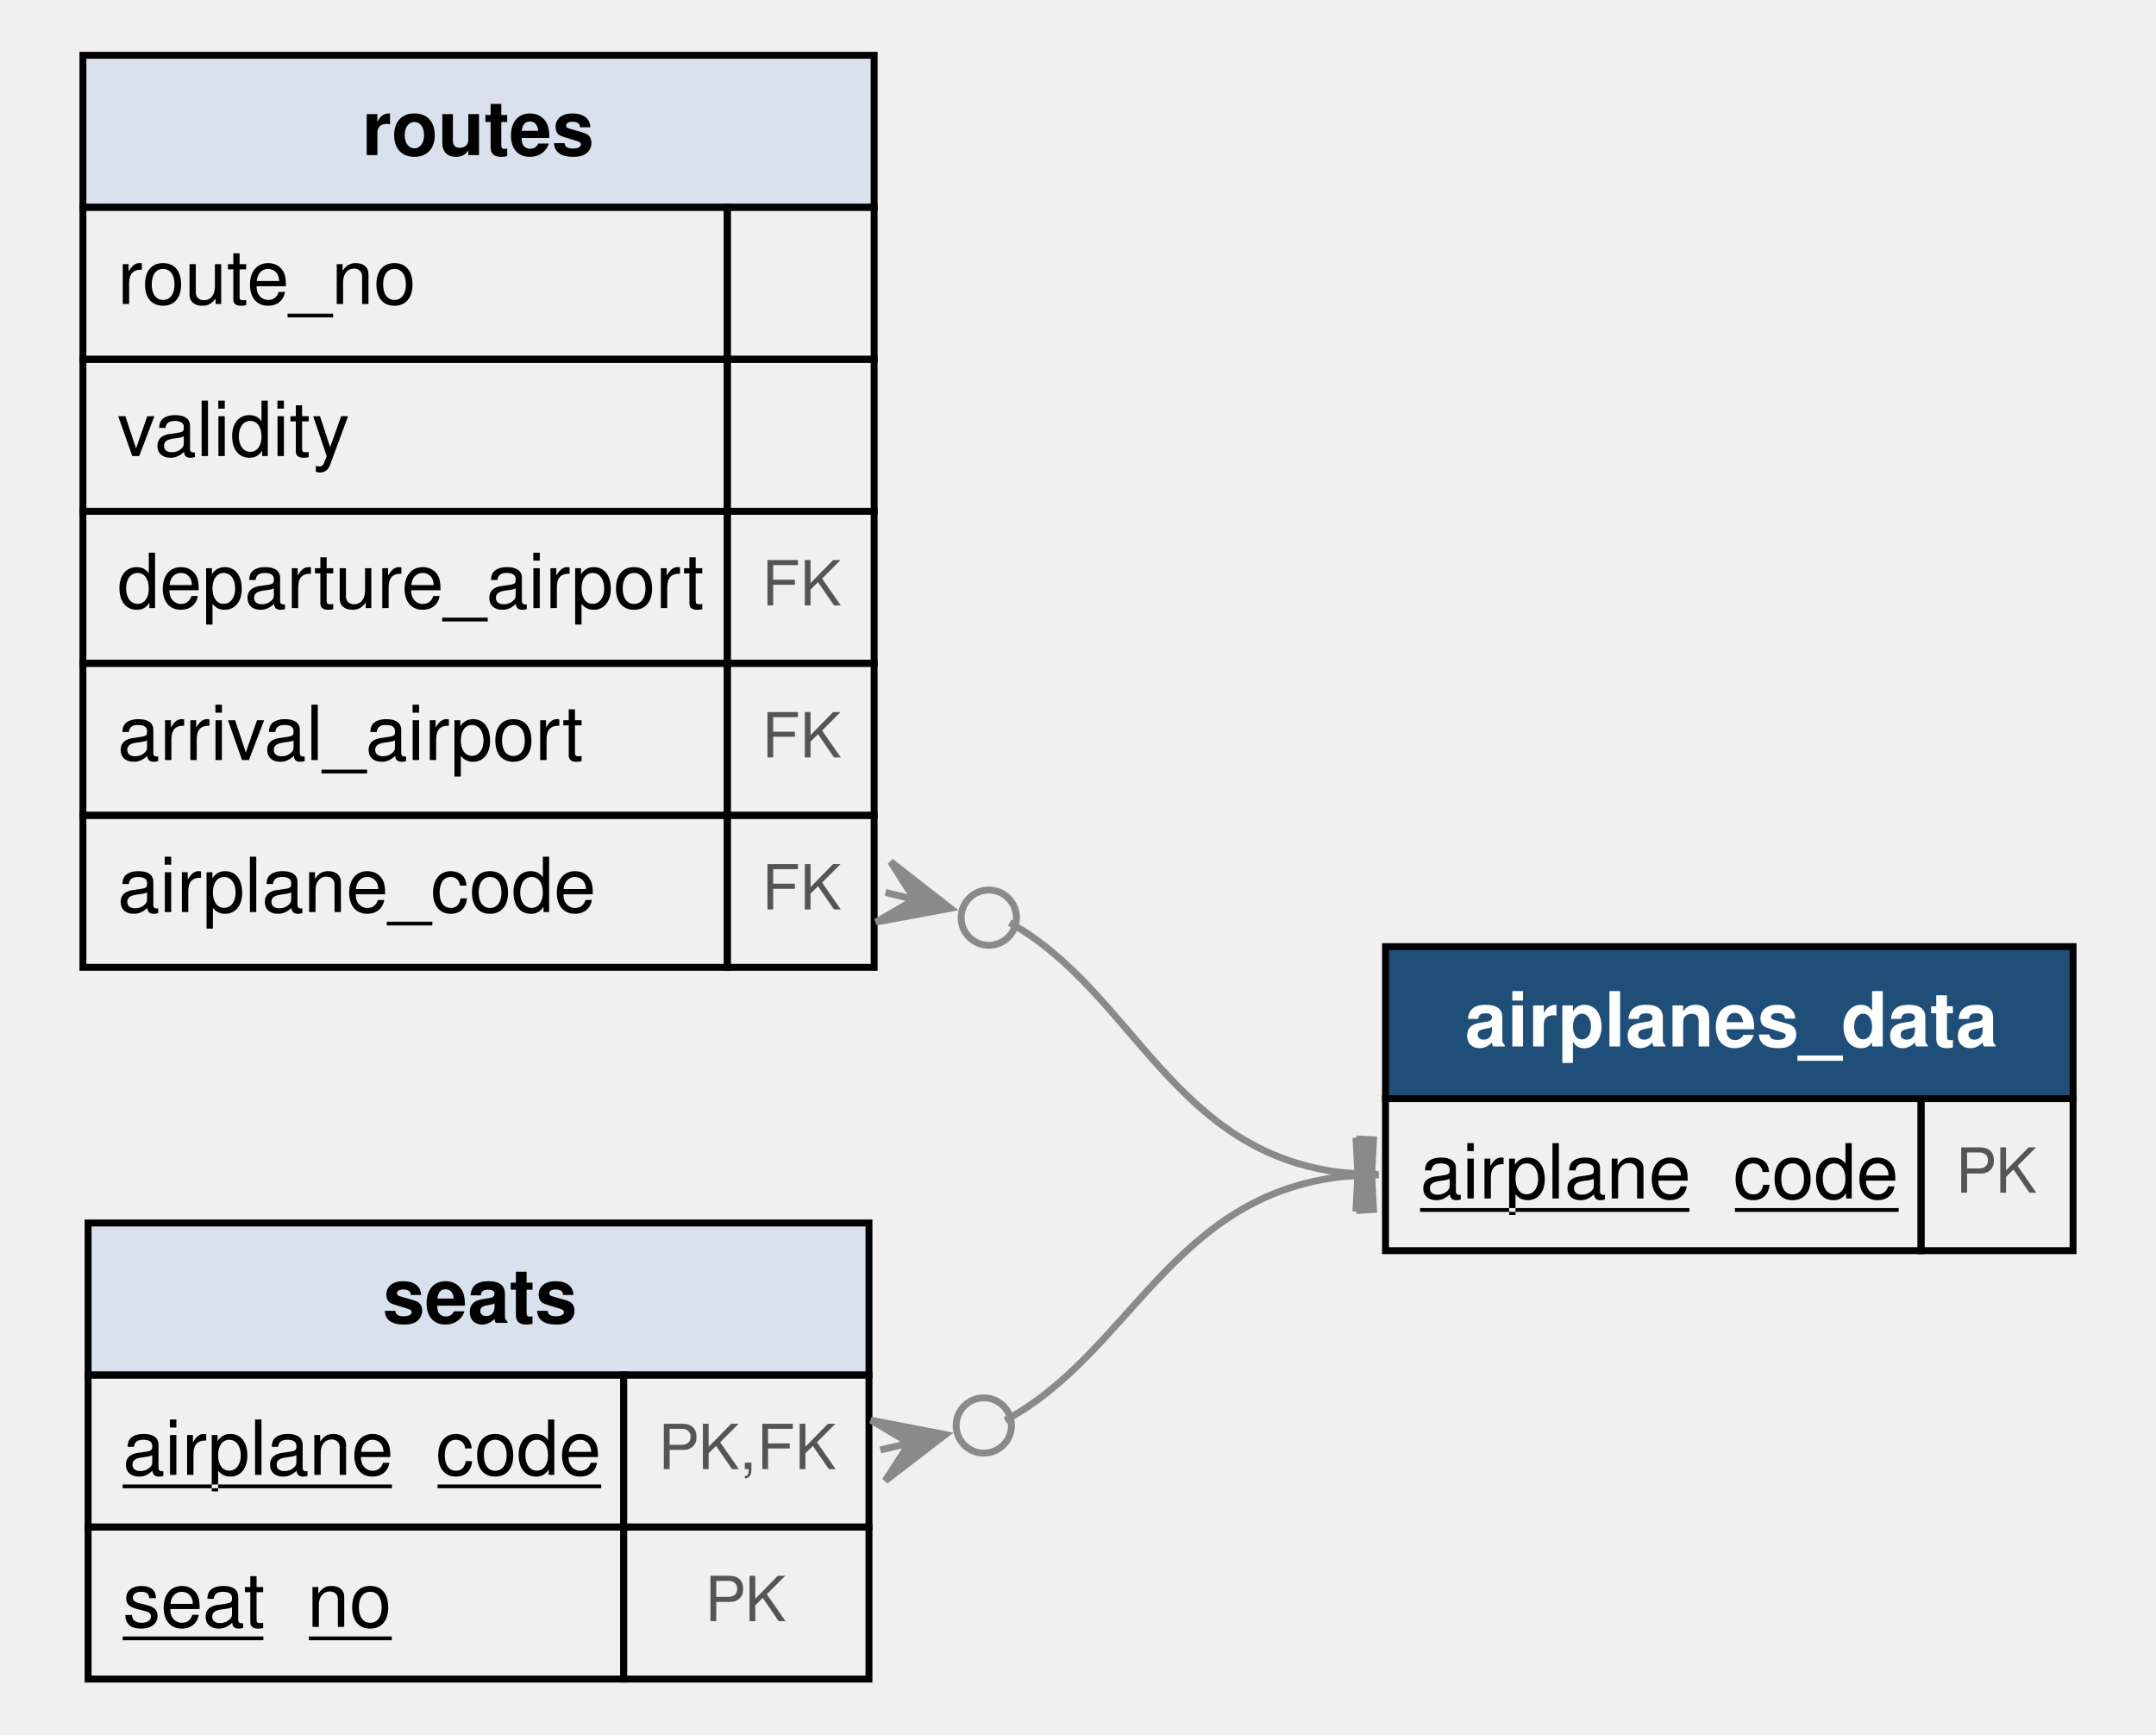
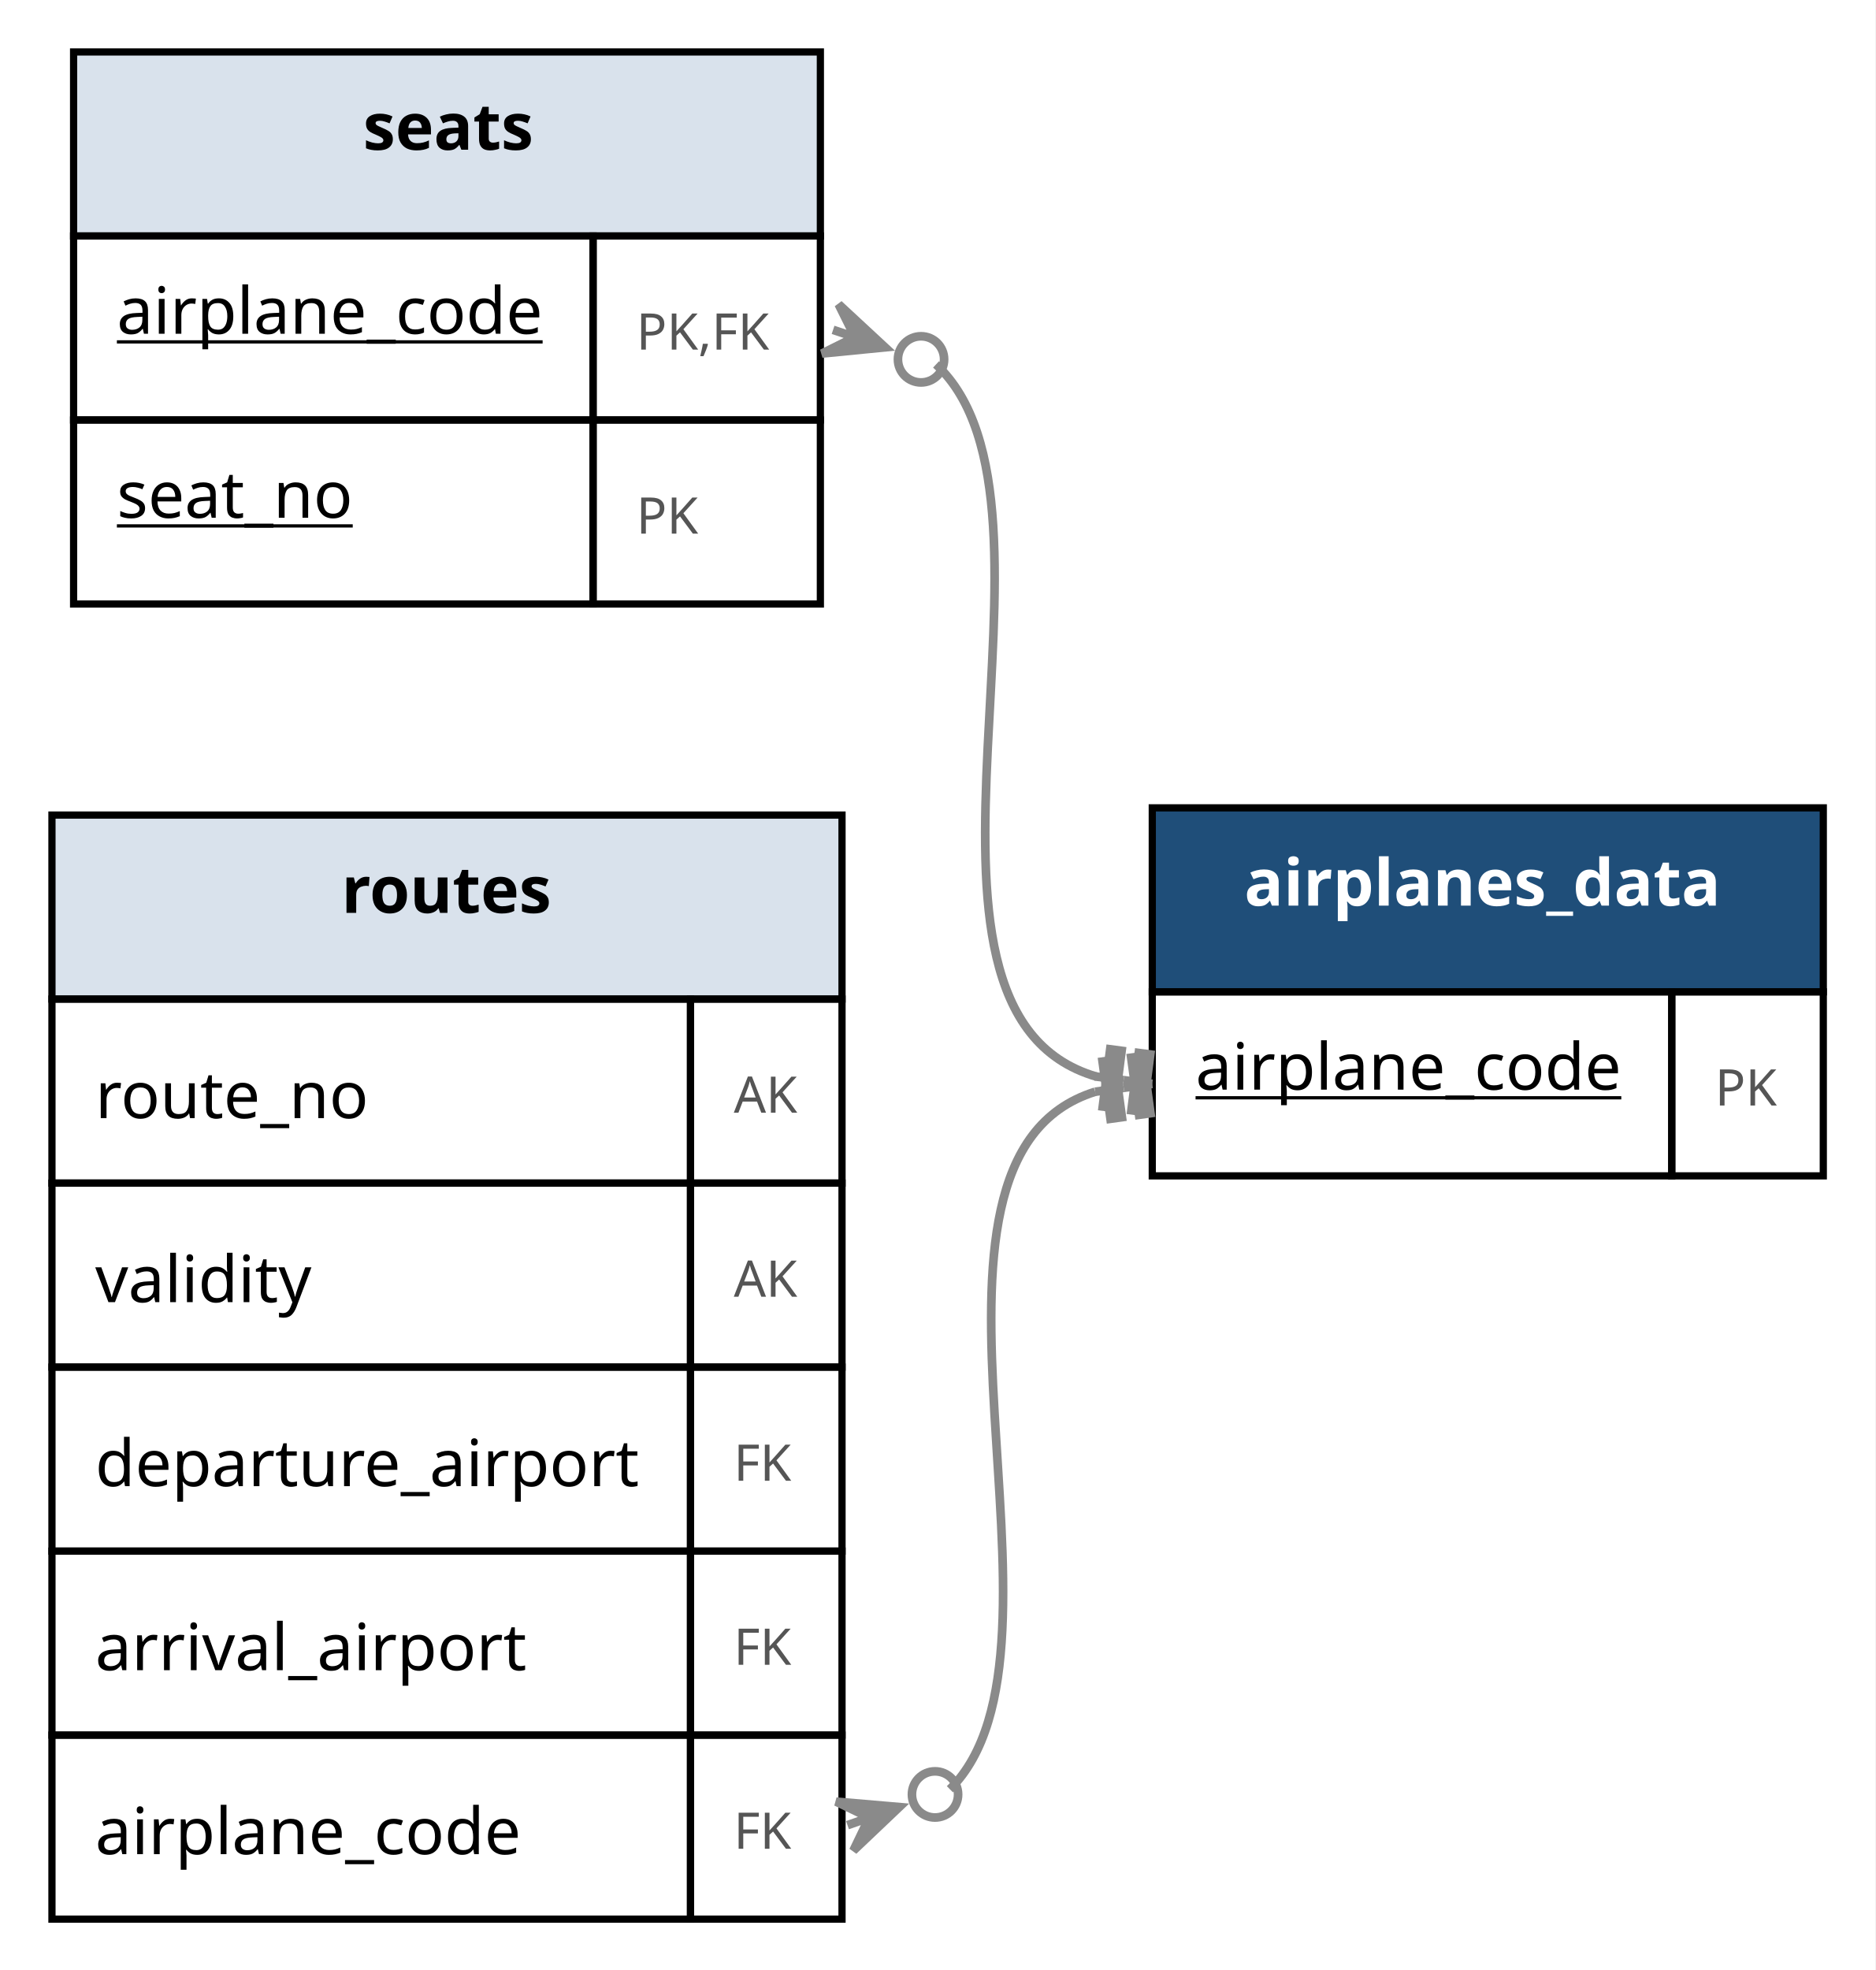
- <svg xmlns="http://www.w3.org/2000/svg" width="312pt" height="251pt" viewBox="0.00 0.00 312.00 251.00">
-   <g id="graph0" class="graph" transform="scale(1 1) rotate(0) translate(4 247)">
+ <svg xmlns="http://www.w3.org/2000/svg" width="260pt" height="273pt" viewBox="0.00 0.00 260.00 273.00">
+   <g id="graph0" class="graph" transform="scale(1 1) rotate(0) translate(7.2 265.95)">
+     <polygon fill="white" stroke="none" points="-7.2,7.2 -7.2,-265.95 252.7,-265.95 252.7,7.2 -7.2,7.2" />
    <g id="node1" class="node">
-       <polygon fill="#1f4e79" stroke="none" points="196.5,-88 196.5,-110 296,-110 296,-88 196.5,-88" />
-       <polygon fill="none" stroke="black" points="196.5,-88 196.5,-110 296,-110 296,-88 196.5,-88" />
-       <text xml:space="preserve" text-anchor="start" x="208" y="-95.55" font-family="Helvetica,sans-Serif" font-weight="bold" font-size="11.00" fill="white">airplanes_data</text>
-       <polygon fill="none" stroke="black" points="196.5,-66 196.5,-88 274,-88 274,-66 196.5,-66" />
-       <text xml:space="preserve" text-anchor="start" x="201.5" y="-73.55" font-family="Helvetica,sans-Serif" text-decoration="underline" font-size="11.00">airplane_code</text>
-       <polygon fill="none" stroke="black" points="274,-66 274,-88 296,-88 296,-66 274,-66" />
-       <text xml:space="preserve" text-anchor="start" x="279" y="-74.38" font-family="Helvetica,sans-Serif" font-size="9.00" fill="#555555">PK</text>
+       <polygon fill="#1f4e79" stroke="none" points="152.5,-128.5 152.5,-154 245.5,-154 245.5,-128.5 152.5,-128.5" />
+       <polygon fill="none" stroke="#000000" points="152.5,-128.5 152.5,-154 245.5,-154 245.5,-128.5 152.5,-128.5" />
+       <text xml:space="preserve" text-anchor="start" x="165.25" y="-140.45" font-family="Noto Sans KR" font-weight="bold" font-size="9.00" fill="#ffffff">airplanes_data</text>
+       <polygon fill="none" stroke="#000000" points="152.5,-103 152.5,-128.5 224.5,-128.5 224.5,-103 152.5,-103" />
+       <text xml:space="preserve" text-anchor="start" x="158.5" y="-114.95" font-family="Noto Sans KR" text-decoration="underline" font-size="9.00">airplane_code</text>
+       <polygon fill="none" stroke="#000000" points="224.5,-103 224.5,-128.5 245.5,-128.5 245.5,-103 224.5,-103" />
+       <text xml:space="preserve" text-anchor="start" x="230.5" y="-112.75" font-family="Noto Sans KR" font-size="7.00" fill="#555555">PK</text>
    </g>
    <g id="node2" class="node">
-       <polygon fill="#d9e2ec" stroke="none" points="8,-217 8,-239 122.5,-239 122.5,-217 8,-217" />
-       <polygon fill="none" stroke="black" points="8,-217 8,-239 122.5,-239 122.5,-217 8,-217" />
-       <text xml:space="preserve" text-anchor="start" x="48.38" y="-224.55" font-family="Helvetica,sans-Serif" font-weight="bold" font-size="11.00">routes</text>
-       <polygon fill="none" stroke="black" points="8,-195 8,-217 101.25,-217 101.25,-195 8,-195" />
-       <text xml:space="preserve" text-anchor="start" x="13" y="-203" font-family="Helvetica,sans-Serif" font-size="11.00">route_no</text>
-       <polygon fill="none" stroke="black" points="101.25,-195 101.25,-217 122.5,-217 122.5,-195 101.25,-195" />
-       <polygon fill="none" stroke="black" points="8,-173 8,-195 101.25,-195 101.25,-173 8,-173" />
-       <text xml:space="preserve" text-anchor="start" x="13" y="-181" font-family="Helvetica,sans-Serif" font-size="11.00">validity</text>
-       <polygon fill="none" stroke="black" points="101.25,-173 101.25,-195 122.5,-195 122.5,-173 101.25,-173" />
-       <polygon fill="none" stroke="black" points="8,-151 8,-173 101.25,-173 101.25,-151 8,-151" />
-       <text xml:space="preserve" text-anchor="start" x="13" y="-159" font-family="Helvetica,sans-Serif" font-size="11.00">departure_airport</text>
-       <polygon fill="none" stroke="black" points="101.25,-151 101.25,-173 122.5,-173 122.5,-151 101.25,-151" />
-       <text xml:space="preserve" text-anchor="start" x="106.25" y="-159.38" font-family="Helvetica,sans-Serif" font-size="9.00" fill="#555555">FK</text>
-       <polygon fill="none" stroke="black" points="8,-129 8,-151 101.25,-151 101.25,-129 8,-129" />
-       <text xml:space="preserve" text-anchor="start" x="13" y="-137" font-family="Helvetica,sans-Serif" font-size="11.00">arrival_airport</text>
-       <polygon fill="none" stroke="black" points="101.25,-129 101.25,-151 122.5,-151 122.5,-129 101.25,-129" />
-       <text xml:space="preserve" text-anchor="start" x="106.25" y="-137.38" font-family="Helvetica,sans-Serif" font-size="9.00" fill="#555555">FK</text>
-       <polygon fill="none" stroke="black" points="8,-107 8,-129 101.25,-129 101.25,-107 8,-107" />
-       <text xml:space="preserve" text-anchor="start" x="13" y="-115" font-family="Helvetica,sans-Serif" font-size="11.00">airplane_code</text>
-       <polygon fill="none" stroke="black" points="101.25,-107 101.25,-129 122.5,-129 122.5,-107 101.25,-107" />
-       <text xml:space="preserve" text-anchor="start" x="106.25" y="-115.38" font-family="Helvetica,sans-Serif" font-size="9.00" fill="#555555">FK</text>
+       <polygon fill="#d9e2ec" stroke="none" points="3,-233.25 3,-258.75 106.5,-258.75 106.5,-233.25 3,-233.25" />
+       <polygon fill="none" stroke="#000000" points="3,-233.25 3,-258.75 106.5,-258.75 106.5,-233.25 3,-233.25" />
+       <text xml:space="preserve" text-anchor="start" x="43.12" y="-245.2" font-family="Noto Sans KR" font-weight="bold" font-size="9.00" fill="#000000">seats</text>
+       <polygon fill="none" stroke="#000000" points="3,-207.75 3,-233.25 75,-233.25 75,-207.75 3,-207.75" />
+       <text xml:space="preserve" text-anchor="start" x="9" y="-219.7" font-family="Noto Sans KR" text-decoration="underline" font-size="9.00">airplane_code</text>
+       <polygon fill="none" stroke="#000000" points="75,-207.75 75,-233.25 106.5,-233.25 106.5,-207.75 75,-207.75" />
+       <text xml:space="preserve" text-anchor="start" x="81" y="-217.5" font-family="Noto Sans KR" font-size="7.00" fill="#555555">PK,FK</text>
+       <polygon fill="none" stroke="#000000" points="3,-182.25 3,-207.75 75,-207.75 75,-182.25 3,-182.25" />
+       <text xml:space="preserve" text-anchor="start" x="9" y="-194.2" font-family="Noto Sans KR" text-decoration="underline" font-size="9.00">seat_no</text>
+       <polygon fill="none" stroke="#000000" points="75,-182.25 75,-207.75 106.5,-207.75 106.5,-182.25 75,-182.25" />
+       <text xml:space="preserve" text-anchor="start" x="81" y="-192" font-family="Noto Sans KR" font-size="7.00" fill="#555555">PK</text>
    </g>
    <g id="edge1" class="edge">
-       <path fill="none" stroke="#8a8a8a" d="M142.11,-113.46C160.17,-103.41 165.66,-79.97 190.61,-77.26" />
-       <polygon fill="#8a8a8a" stroke="#8a8a8a" points="133.54,-115.55 122.76,-113.55 128.36,-116.81 124.15,-117.84 124.15,-117.84 124.15,-117.84 128.36,-116.81 124.89,-122.29 133.54,-115.55" />
-       <ellipse fill="none" stroke="#8a8a8a" cx="139.09" cy="-114.19" rx="4" ry="4" />
-       <polygon fill="#8a8a8a" stroke="#8a8a8a" points="194.24,-72.06 194.76,-82.05 192.77,-82.15 192.24,-72.16 194.24,-72.06" />
-       <polyline fill="none" stroke="#8a8a8a" points="195.5,-77 190.51,-77.26" />
+       <path fill="none" stroke="#8a8a8a" stroke-width="1.2" d="M122.53,-215.45C143.59,-195.91 113.15,-125.96 144.77,-116.75" />
+       <polygon fill="#8a8a8a" stroke="#8a8a8a" stroke-width="1.2" points="115.46,-217.82 106.73,-216.96 111.29,-219.23 108.26,-220.24 108.26,-220.24 108.26,-220.24 111.29,-219.23 109.03,-223.78 115.46,-217.82" />
+       <ellipse fill="none" stroke="#8a8a8a" stroke-width="1.2" cx="120.45" cy="-216.15" rx="3.2" ry="3.2" />
+       <polygon fill="#8a8a8a" stroke="#8a8a8a" stroke-width="1.2" points="151.19,-111.89 152.22,-119.82 150.63,-120.03 149.61,-112.09 151.19,-111.89" />
+       <polyline fill="none" stroke="#8a8a8a" stroke-width="1.2" points="152.5,-115.75 148.53,-116.26" />
+       <polygon fill="#8a8a8a" stroke="#8a8a8a" stroke-width="1.2" points="147.23,-112.4 148.25,-120.33 146.67,-120.54 145.64,-112.61 147.23,-112.4" />
+       <polyline fill="none" stroke="#8a8a8a" stroke-width="1.2" points="148.53,-116.26 144.57,-116.78" />
    </g>
    <g id="node3" class="node">
-       <polygon fill="#d9e2ec" stroke="none" points="8.75,-48 8.75,-70 121.75,-70 121.75,-48 8.75,-48" />
-       <polygon fill="none" stroke="black" points="8.75,-48 8.75,-70 121.75,-70 121.75,-48 8.75,-48" />
-       <text xml:space="preserve" text-anchor="start" x="51.38" y="-55.55" font-family="Helvetica,sans-Serif" font-weight="bold" font-size="11.00">seats</text>
-       <polygon fill="none" stroke="black" points="8.75,-26 8.75,-48 86.25,-48 86.25,-26 8.75,-26" />
-       <text xml:space="preserve" text-anchor="start" x="13.75" y="-33.55" font-family="Helvetica,sans-Serif" text-decoration="underline" font-size="11.00">airplane_code</text>
-       <polygon fill="none" stroke="black" points="86.25,-26 86.25,-48 121.75,-48 121.75,-26 86.25,-26" />
-       <text xml:space="preserve" text-anchor="start" x="91.25" y="-34.38" font-family="Helvetica,sans-Serif" font-size="9.00" fill="#555555">PK,FK</text>
-       <polygon fill="none" stroke="black" points="8.75,-4 8.75,-26 86.25,-26 86.25,-4 8.75,-4" />
-       <text xml:space="preserve" text-anchor="start" x="13.75" y="-11.55" font-family="Helvetica,sans-Serif" text-decoration="underline" font-size="11.00">seat_no</text>
-       <polygon fill="none" stroke="black" points="86.25,-4 86.25,-26 121.75,-26 121.75,-4 86.25,-4" />
-       <text xml:space="preserve" text-anchor="start" x="98" y="-12.38" font-family="Helvetica,sans-Serif" font-size="9.00" fill="#555555">PK</text>
+       <polygon fill="#d9e2ec" stroke="none" points="0,-127.5 0,-153 109.5,-153 109.5,-127.5 0,-127.5" />
+       <polygon fill="none" stroke="#000000" points="0,-127.5 0,-153 109.5,-153 109.5,-127.5 0,-127.5" />
+       <text xml:space="preserve" text-anchor="start" x="40.12" y="-139.45" font-family="Noto Sans KR" font-weight="bold" font-size="9.00" fill="#000000">routes</text>
+       <polygon fill="none" stroke="#000000" points="0,-102 0,-127.5 88.5,-127.5 88.5,-102 0,-102" />
+       <text xml:space="preserve" text-anchor="start" x="6" y="-111" font-family="Noto Sans KR" font-size="9.00">route_no</text>
+       <polygon fill="none" stroke="#000000" points="88.5,-102 88.5,-127.5 109.5,-127.5 109.5,-102 88.5,-102" />
+       <text xml:space="preserve" text-anchor="start" x="94.5" y="-111.75" font-family="Noto Sans KR" font-size="7.00" fill="#555555">AK</text>
+       <polygon fill="none" stroke="#000000" points="0,-76.5 0,-102 88.5,-102 88.5,-76.5 0,-76.5" />
+       <text xml:space="preserve" text-anchor="start" x="6" y="-85.5" font-family="Noto Sans KR" font-size="9.00">validity</text>
+       <polygon fill="none" stroke="#000000" points="88.5,-76.5 88.5,-102 109.5,-102 109.5,-76.5 88.5,-76.5" />
+       <text xml:space="preserve" text-anchor="start" x="94.5" y="-86.25" font-family="Noto Sans KR" font-size="7.00" fill="#555555">AK</text>
+       <polygon fill="none" stroke="#000000" points="0,-51 0,-76.5 88.5,-76.5 88.5,-51 0,-51" />
+       <text xml:space="preserve" text-anchor="start" x="6" y="-60" font-family="Noto Sans KR" font-size="9.00">departure_airport</text>
+       <polygon fill="none" stroke="#000000" points="88.5,-51 88.5,-76.5 109.5,-76.5 109.5,-51 88.5,-51" />
+       <text xml:space="preserve" text-anchor="start" x="94.5" y="-60.75" font-family="Noto Sans KR" font-size="7.00" fill="#555555">FK</text>
+       <polygon fill="none" stroke="#000000" points="0,-25.5 0,-51 88.5,-51 88.5,-25.5 0,-25.5" />
+       <text xml:space="preserve" text-anchor="start" x="6" y="-34.5" font-family="Noto Sans KR" font-size="9.00">arrival_airport</text>
+       <polygon fill="none" stroke="#000000" points="88.5,-25.5 88.5,-51 109.5,-51 109.5,-25.5 88.5,-25.5" />
+       <text xml:space="preserve" text-anchor="start" x="94.5" y="-35.25" font-family="Noto Sans KR" font-size="7.00" fill="#555555">FK</text>
+       <polygon fill="none" stroke="#000000" points="0,0 0,-25.5 88.5,-25.5 88.5,0 0,0" />
+       <text xml:space="preserve" text-anchor="start" x="6" y="-9" font-family="Noto Sans KR" font-size="9.00">airplane_code</text>
+       <polygon fill="none" stroke="#000000" points="88.5,0 88.5,-25.5 109.5,-25.5 109.5,0 88.5,0" />
+       <text xml:space="preserve" text-anchor="start" x="94.5" y="-9.75" font-family="Noto Sans KR" font-size="7.00" fill="#555555">FK</text>
    </g>
    <g id="edge2" class="edge">
-       <path fill="none" stroke="#8a8a8a" d="M141.46,-41.43C159.71,-51.24 165.56,-74.1 190.59,-76.75" />
-       <polygon fill="#8a8a8a" stroke="#8a8a8a" points="132.81,-39.38 124.11,-32.7 127.62,-38.15 123.4,-37.15 123.4,-37.15 123.4,-37.15 127.62,-38.15 122.04,-41.46 132.81,-39.38" />
-       <ellipse fill="none" stroke="#8a8a8a" cx="138.37" cy="-40.7" rx="4" ry="4" />
-       <polygon fill="#8a8a8a" stroke="#8a8a8a" points="194.76,-71.96 194.25,-81.94 192.25,-81.84 192.76,-71.85 194.76,-71.96" />
-       <polyline fill="none" stroke="#8a8a8a" points="195.5,-77 190.51,-76.74" />
+       <path fill="none" stroke="#8a8a8a" stroke-width="1.2" d="M124.45,-18C144.22,-37.51 114.46,-105.23 144.59,-114.66" />
+       <polygon fill="#8a8a8a" stroke="#8a8a8a" stroke-width="1.2" points="117.43,-15.53 111.07,-9.49 113.27,-14.07 110.26,-13.02 110.26,-13.02 110.26,-13.02 113.27,-14.07 108.69,-16.28 117.43,-15.53" />
+       <ellipse fill="none" stroke="#8a8a8a" stroke-width="1.2" cx="122.39" cy="-17.28" rx="3.2" ry="3.2" />
+       <polygon fill="#8a8a8a" stroke="#8a8a8a" stroke-width="1.2" points="152.25,-111.68 151.16,-119.6 149.58,-119.38 150.67,-111.46 152.25,-111.68" />
+       <polyline fill="none" stroke="#8a8a8a" stroke-width="1.2" points="152.5,-115.75 148.54,-115.2" />
+       <polygon fill="#8a8a8a" stroke="#8a8a8a" stroke-width="1.2" points="148.29,-111.13 147.2,-119.06 145.61,-118.84 146.71,-110.91 148.29,-111.13" />
+       <polyline fill="none" stroke="#8a8a8a" stroke-width="1.2" points="148.54,-115.2 144.58,-114.66" />
    </g>
  </g>
</svg>
